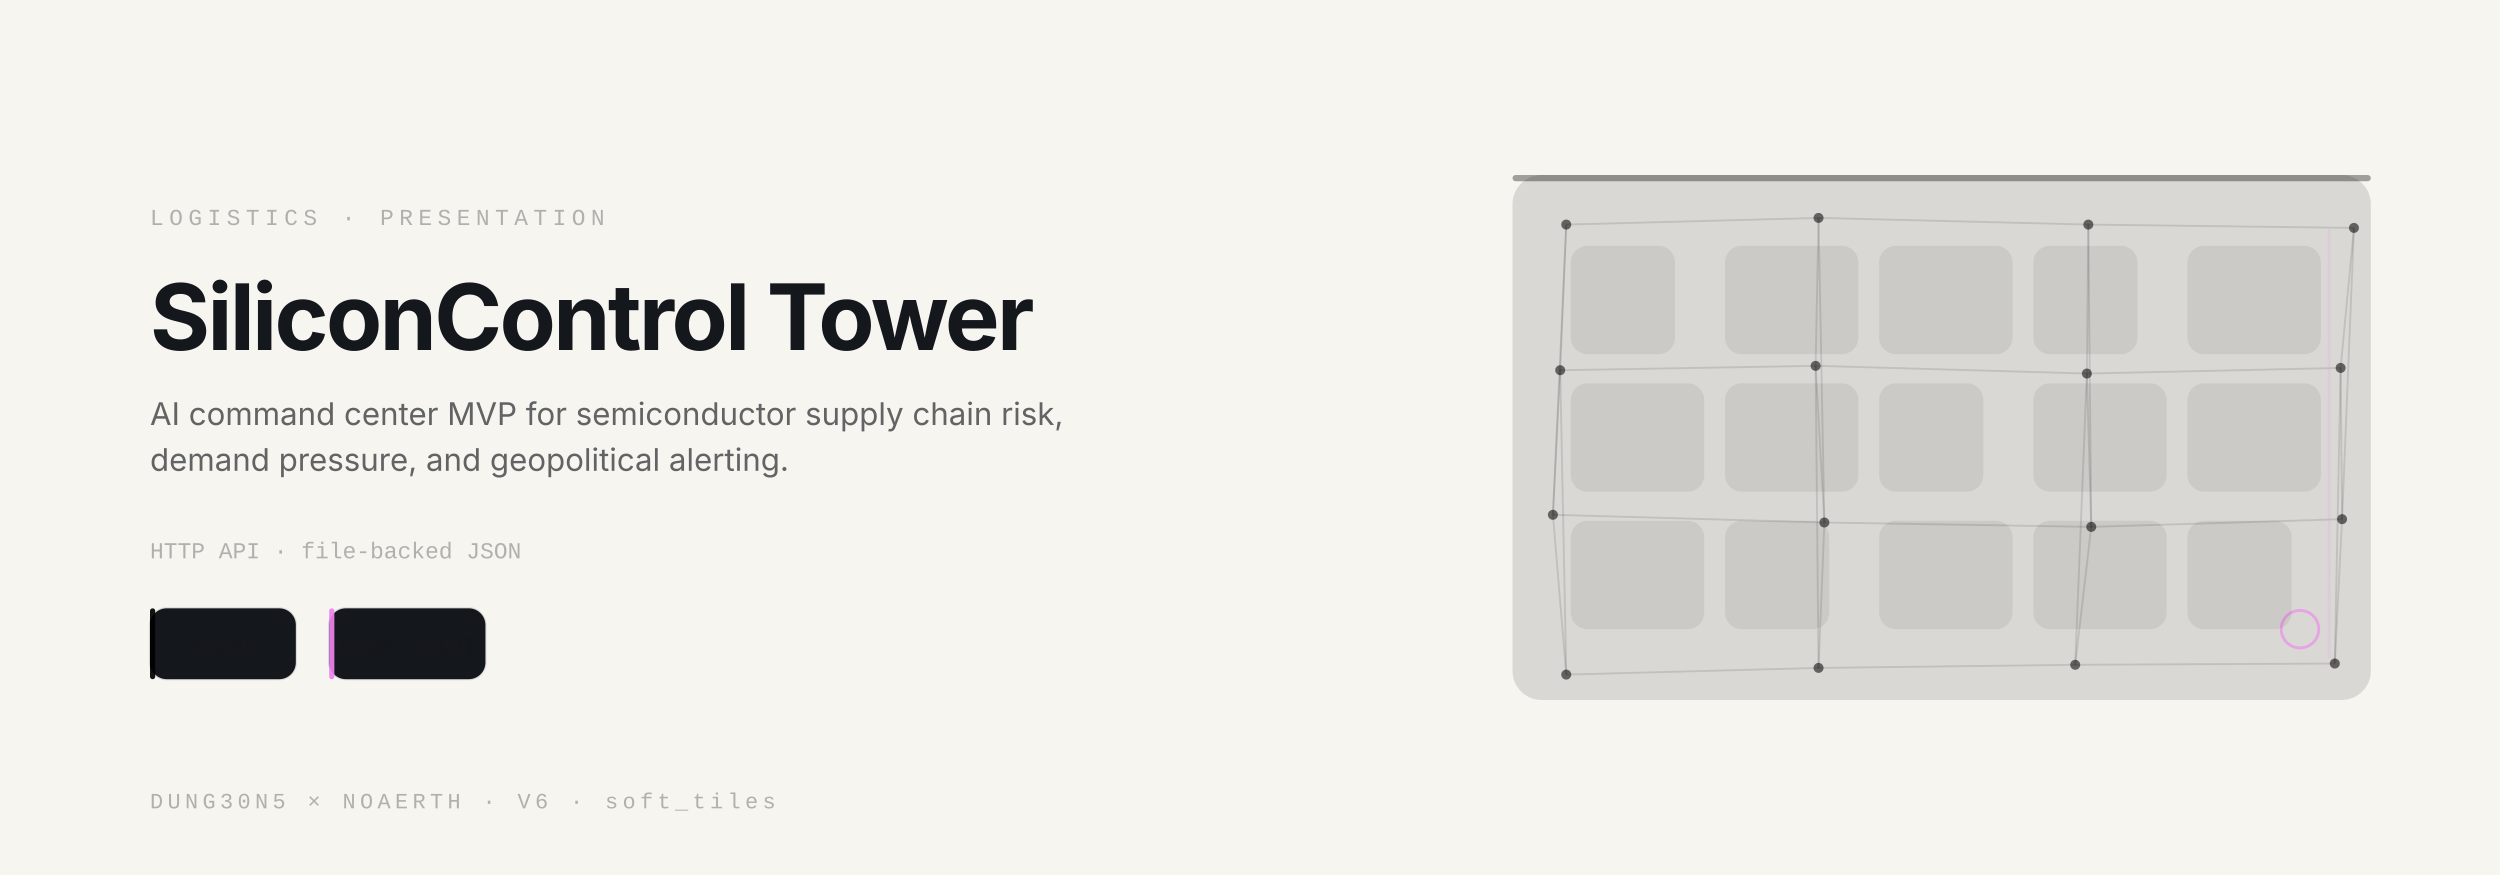
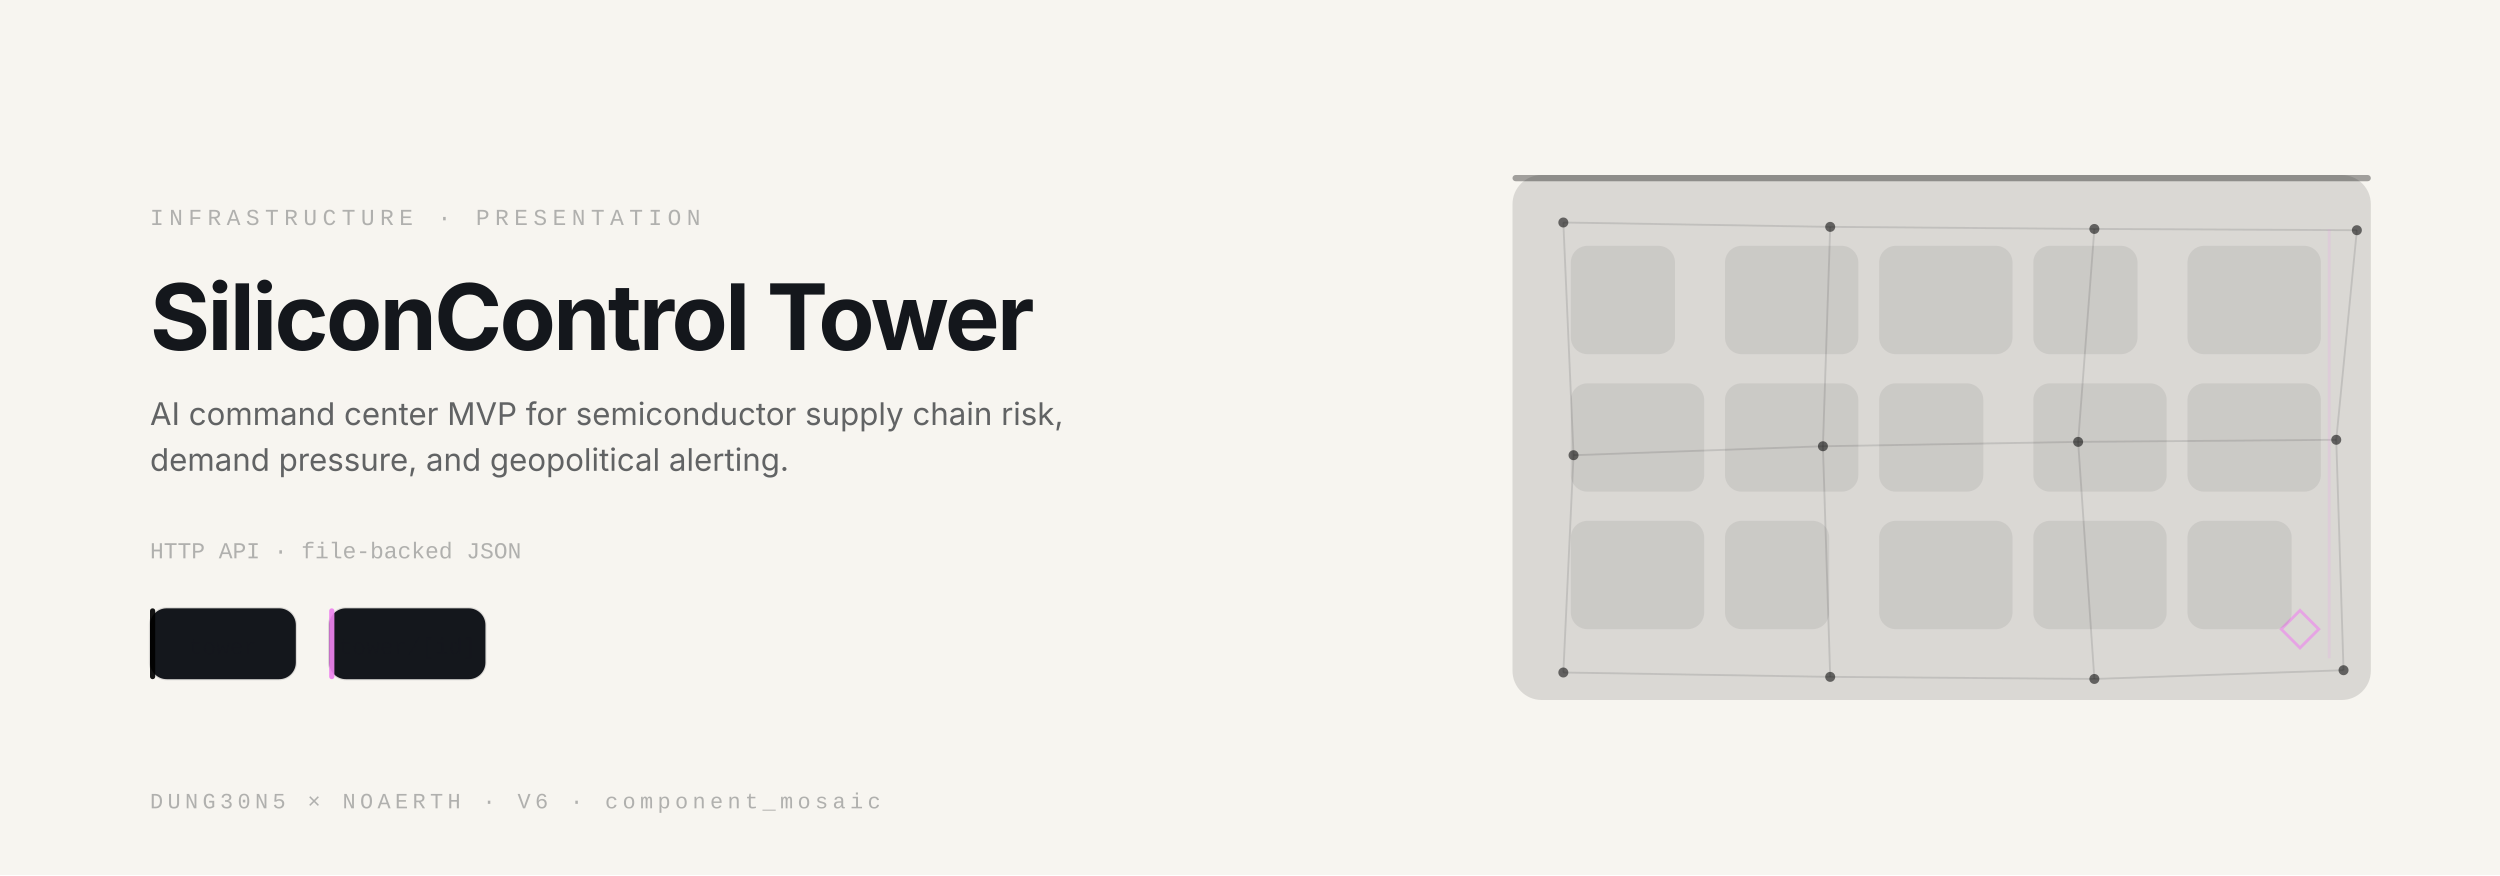
<svg xmlns="http://www.w3.org/2000/svg" viewBox="0 0 1200 420" width="1200" height="420" role="img" aria-label="SiliconControl Tower: a composed grid assembles and a sweep resolves it">
  <rect width="1200" height="420" fill="#f7f5f0" />
-   <text x="72" y="108" font-family="ui-monospace, SFMono-Regular, Menlo, Monaco, Consolas, 'Liberation Mono', monospace" font-size="11" letter-spacing="2.6" fill="#14171c4f">LOGISTICS · PRESENTATION</text>
+   <text x="72" y="108" font-family="ui-monospace, SFMono-Regular, Menlo, Monaco, Consolas, 'Liberation Mono', monospace" font-size="11" letter-spacing="2.6" fill="#14171c4f">INFRASTRUCTURE · PRESENTATION</text>
  <text x="72" y="168" font-family="-apple-system, BlinkMacSystemFont, 'Segoe UI', Inter, Helvetica, Arial, sans-serif" font-size="44" font-weight="660" letter-spacing="-1.2" fill="#14171c">SiliconControl Tower</text>
  <text x="72" y="204" font-family="-apple-system, BlinkMacSystemFont, 'Segoe UI', Inter, Helvetica, Arial, sans-serif" font-size="15" fill="#14171ca8">AI command center MVP for semiconductor supply chain risk,</text>
  <text x="72" y="226" font-family="-apple-system, BlinkMacSystemFont, 'Segoe UI', Inter, Helvetica, Arial, sans-serif" font-size="15" fill="#14171ca8">demand pressure, and geopolitical alerting.</text>
  <text x="72" y="268" font-family="ui-monospace, SFMono-Regular, Menlo, Monaco, Consolas, 'Liberation Mono', monospace" font-size="11" fill="#14171c4f">HTTP API · file-backed JSON</text>
  <rect x="72.0" y="292.0" width="70.0" height="34.0" rx="8" fill="#14171c" stroke="#14171c1f" stroke-width="1.1" />
  <rect x="72.0" y="292.0" width="2.5" height="34.0" rx="1.2" fill="mint" opacity="0.92" />
  <text x="107.0" y="314" font-family="ui-monospace, SFMono-Regular, Menlo, Monaco, Consolas, 'Liberation Mono', monospace" font-size="11" fill="#14171c" fill-opacity="0.82" text-anchor="middle">tower</text>
  <rect x="158.0" y="292.0" width="75.0" height="34.0" rx="8" fill="#14171c" stroke="#14171c1f" stroke-width="1.1" />
  <rect x="158.0" y="292.0" width="2.5" height="34.0" rx="1.2" fill="violet" opacity="0.92" />
  <text x="195.5" y="314" font-family="ui-monospace, SFMono-Regular, Menlo, Monaco, Consolas, 'Liberation Mono', monospace" font-size="11" fill="#14171c" fill-opacity="0.82" text-anchor="middle">tower/[id]</text>
  <rect x="726.0" y="84.0" width="412.0" height="252.0" rx="14" fill="mint" fill-opacity="0.12" />
  <rect x="729.0" y="87.0" width="406.0" height="246.0" rx="12" fill="none" stroke="mint" stroke-width="1" stroke-opacity="0.18" />
-   <line x1="751.8" y1="107.8" x2="872.9" y2="104.6" stroke="#14171c1f" stroke-width="0.9" />
-   <line x1="751.8" y1="107.8" x2="748.9" y2="177.7" stroke="#14171c1f" stroke-width="0.9" />
-   <line x1="751.8" y1="107.8" x2="745.4" y2="247.1" stroke="#14171c1f" stroke-width="0.9" />
-   <line x1="872.9" y1="104.6" x2="1002.4" y2="107.8" stroke="#14171c1f" stroke-width="0.9" />
-   <line x1="872.9" y1="104.6" x2="871.5" y2="175.6" stroke="#14171c1f" stroke-width="0.9" />
-   <line x1="872.9" y1="104.6" x2="875.7" y2="250.8" stroke="#14171c1f" stroke-width="0.9" />
-   <line x1="1002.4" y1="107.8" x2="1129.9" y2="109.4" stroke="#14171c1f" stroke-width="0.9" />
-   <line x1="1002.4" y1="107.8" x2="1001.7" y2="179.3" stroke="#14171c1f" stroke-width="0.9" />
-   <line x1="1002.4" y1="107.8" x2="1003.8" y2="252.9" stroke="#14171c1f" stroke-width="0.9" />
-   <line x1="1129.9" y1="109.4" x2="1123.5" y2="176.6" stroke="#14171c1f" stroke-width="0.9" />
-   <line x1="1129.9" y1="109.4" x2="1124.2" y2="249.2" stroke="#14171c1f" stroke-width="0.9" />
-   <line x1="748.9" y1="177.7" x2="871.5" y2="175.6" stroke="#14171c1f" stroke-width="0.9" />
-   <line x1="748.9" y1="177.7" x2="745.4" y2="247.1" stroke="#14171c1f" stroke-width="0.9" />
-   <line x1="748.9" y1="177.7" x2="751.8" y2="323.8" stroke="#14171c1f" stroke-width="0.9" />
-   <line x1="871.5" y1="175.6" x2="1001.7" y2="179.3" stroke="#14171c1f" stroke-width="0.9" />
-   <line x1="871.5" y1="175.6" x2="875.7" y2="250.8" stroke="#14171c1f" stroke-width="0.9" />
-   <line x1="871.5" y1="175.6" x2="872.9" y2="320.6" stroke="#14171c1f" stroke-width="0.9" />
-   <line x1="1001.7" y1="179.3" x2="1123.5" y2="176.6" stroke="#14171c1f" stroke-width="0.9" />
-   <line x1="1001.7" y1="179.3" x2="1003.8" y2="252.9" stroke="#14171c1f" stroke-width="0.9" />
-   <line x1="1001.7" y1="179.3" x2="996.1" y2="319.1" stroke="#14171c1f" stroke-width="0.9" />
-   <line x1="1123.5" y1="176.6" x2="1124.2" y2="249.2" stroke="#14171c1f" stroke-width="0.9" />
-   <line x1="1123.5" y1="176.6" x2="1120.7" y2="318.5" stroke="#14171c1f" stroke-width="0.9" />
-   <line x1="745.4" y1="247.1" x2="875.7" y2="250.8" stroke="#14171c1f" stroke-width="0.9" />
-   <line x1="745.4" y1="247.1" x2="751.8" y2="323.8" stroke="#14171c1f" stroke-width="0.9" />
-   <line x1="875.7" y1="250.8" x2="1003.8" y2="252.9" stroke="#14171c1f" stroke-width="0.9" />
-   <line x1="875.7" y1="250.8" x2="872.9" y2="320.6" stroke="#14171c1f" stroke-width="0.9" />
-   <line x1="1003.8" y1="252.9" x2="1124.2" y2="249.2" stroke="#14171c1f" stroke-width="0.9" />
-   <line x1="1003.8" y1="252.9" x2="996.1" y2="319.1" stroke="#14171c1f" stroke-width="0.9" />
-   <line x1="1124.2" y1="249.2" x2="1120.7" y2="318.5" stroke="#14171c1f" stroke-width="0.9" />
-   <line x1="751.8" y1="323.8" x2="872.9" y2="320.6" stroke="#14171c1f" stroke-width="0.9" />
-   <line x1="872.9" y1="320.6" x2="996.1" y2="319.1" stroke="#14171c1f" stroke-width="0.9" />
-   <line x1="996.1" y1="319.1" x2="1120.7" y2="318.5" stroke="#14171c1f" stroke-width="0.9" />
-   <circle cx="751.8" cy="107.8" r="2.4" fill="mint" opacity="0.55" />
-   <circle cx="872.9" cy="104.6" r="2.4" fill="mint" opacity="0.55" />
-   <circle cx="1002.4" cy="107.8" r="2.4" fill="mint" opacity="0.55" />
-   <circle cx="1129.9" cy="109.4" r="2.4" fill="mint" opacity="0.55" />
-   <circle cx="748.9" cy="177.7" r="2.4" fill="mint" opacity="0.55" />
-   <circle cx="871.5" cy="175.6" r="2.4" fill="mint" opacity="0.55" />
-   <circle cx="1001.7" cy="179.3" r="2.4" fill="mint" opacity="0.55" />
-   <circle cx="1123.5" cy="176.6" r="2.4" fill="mint" opacity="0.55" />
-   <circle cx="745.4" cy="247.1" r="2.4" fill="mint" opacity="0.55" />
-   <circle cx="875.7" cy="250.8" r="2.4" fill="mint" opacity="0.55" />
-   <circle cx="1003.8" cy="252.9" r="2.4" fill="mint" opacity="0.55" />
-   <circle cx="1124.2" cy="249.2" r="2.4" fill="mint" opacity="0.55" />
-   <circle cx="751.8" cy="323.8" r="2.4" fill="mint" opacity="0.55" />
-   <circle cx="872.9" cy="320.6" r="2.4" fill="mint" opacity="0.55" />
-   <circle cx="996.1" cy="319.1" r="2.4" fill="mint" opacity="0.55" />
-   <circle cx="1120.7" cy="318.5" r="2.4" fill="mint" opacity="0.55" />
+   <line x1="750.4" y1="106.8" x2="878.5" y2="108.9" stroke="#14171c1f" stroke-width="0.9" />
+   <line x1="750.4" y1="106.8" x2="755.3" y2="218.5" stroke="#14171c1f" stroke-width="0.9" />
+   <line x1="878.5" y1="108.9" x2="1005.3" y2="109.9" stroke="#14171c1f" stroke-width="0.9" />
+   <line x1="878.5" y1="108.9" x2="875.0" y2="214.2" stroke="#14171c1f" stroke-width="0.9" />
+   <line x1="1005.3" y1="109.9" x2="1131.3" y2="110.5" stroke="#14171c1f" stroke-width="0.9" />
+   <line x1="1005.3" y1="109.9" x2="997.5" y2="212.1" stroke="#14171c1f" stroke-width="0.9" />
+   <line x1="1131.3" y1="110.5" x2="1121.4" y2="211.1" stroke="#14171c1f" stroke-width="0.9" />
+   <line x1="755.3" y1="218.5" x2="875.0" y2="214.2" stroke="#14171c1f" stroke-width="0.9" />
+   <line x1="755.3" y1="218.5" x2="750.4" y2="322.8" stroke="#14171c1f" stroke-width="0.9" />
+   <line x1="875.0" y1="214.2" x2="997.5" y2="212.1" stroke="#14171c1f" stroke-width="0.9" />
+   <line x1="875.0" y1="214.2" x2="878.5" y2="324.9" stroke="#14171c1f" stroke-width="0.9" />
+   <line x1="997.5" y1="212.1" x2="1121.4" y2="211.1" stroke="#14171c1f" stroke-width="0.9" />
+   <line x1="997.5" y1="212.1" x2="1005.3" y2="325.9" stroke="#14171c1f" stroke-width="0.9" />
+   <line x1="1121.4" y1="211.1" x2="1124.9" y2="321.7" stroke="#14171c1f" stroke-width="0.9" />
+   <line x1="750.4" y1="322.8" x2="878.5" y2="324.9" stroke="#14171c1f" stroke-width="0.9" />
+   <line x1="878.5" y1="324.9" x2="1005.3" y2="325.9" stroke="#14171c1f" stroke-width="0.9" />
+   <line x1="1005.3" y1="325.9" x2="1124.9" y2="321.7" stroke="#14171c1f" stroke-width="0.9" />
+   <circle cx="750.4" cy="106.8" r="2.4" fill="mint" opacity="0.55" />
+   <circle cx="878.5" cy="108.9" r="2.4" fill="mint" opacity="0.55" />
+   <circle cx="1005.3" cy="109.9" r="2.4" fill="mint" opacity="0.55" />
+   <circle cx="1131.3" cy="110.5" r="2.4" fill="mint" opacity="0.55" />
+   <circle cx="755.3" cy="218.5" r="2.4" fill="mint" opacity="0.55" />
+   <circle cx="875.0" cy="214.2" r="2.4" fill="mint" opacity="0.55" />
+   <circle cx="997.5" cy="212.1" r="2.4" fill="mint" opacity="0.55" />
+   <circle cx="1121.4" cy="211.1" r="2.4" fill="mint" opacity="0.55" />
+   <circle cx="750.4" cy="322.8" r="2.4" fill="mint" opacity="0.55" />
+   <circle cx="878.5" cy="324.9" r="2.4" fill="mint" opacity="0.55" />
+   <circle cx="1005.3" cy="325.9" r="2.4" fill="mint" opacity="0.55" />
+   <circle cx="1124.9" cy="321.7" r="2.4" fill="mint" opacity="0.55" />
  <rect x="726.0" y="84.0" width="412.0" height="3" rx="1.5" fill="mint" opacity="0.35" />
-   <circle cx="1104.0" cy="302.0" r="9" fill="none" stroke="violet" stroke-width="1.4" opacity="0.6" />
+   <path d="M1095.0 302.0 l9 -9 l9 9 l-9 9 z" fill="none" stroke="violet" stroke-width="1.4" opacity="0.6" />
  <rect x="754" y="118" width="50" height="52" rx="8" fill="mint" fill-opacity="0.08" stroke="mint" stroke-width="1" stroke-opacity="0.4" opacity="0.85" />
  <rect x="828" y="118" width="64" height="52" rx="8" fill="mint" fill-opacity="0.08" stroke="mint" stroke-width="1" stroke-opacity="0.4" opacity="0.85" />
  <rect x="902" y="118" width="64" height="52" rx="8" fill="mint" fill-opacity="0.08" stroke="mint" stroke-width="1" stroke-opacity="0.4" opacity="0.85" />
  <rect x="976" y="118" width="50" height="52" rx="8" fill="mint" fill-opacity="0.08" stroke="mint" stroke-width="1" stroke-opacity="0.4" opacity="0.85" />
  <rect x="1050" y="118" width="64" height="52" rx="8" fill="mint" fill-opacity="0.08" stroke="mint" stroke-width="1" stroke-opacity="0.4" opacity="0.85" />
  <rect x="754" y="184" width="64" height="52" rx="8" fill="mint" fill-opacity="0.08" stroke="mint" stroke-width="1" stroke-opacity="0.4" opacity="0.85" />
  <rect x="828" y="184" width="64" height="52" rx="8" fill="mint" fill-opacity="0.08" stroke="mint" stroke-width="1" stroke-opacity="0.4" opacity="0.85" />
  <rect x="902" y="184" width="50" height="52" rx="8" fill="mint" fill-opacity="0.08" stroke="mint" stroke-width="1" stroke-opacity="0.4" opacity="0.85" />
  <rect x="976" y="184" width="64" height="52" rx="8" fill="mint" fill-opacity="0.08" stroke="mint" stroke-width="1" stroke-opacity="0.4" opacity="0.85" />
  <rect x="1050" y="184" width="64" height="52" rx="8" fill="mint" fill-opacity="0.08" stroke="mint" stroke-width="1" stroke-opacity="0.4" opacity="0.85" />
  <rect x="754" y="250" width="64" height="52" rx="8" fill="mint" fill-opacity="0.08" stroke="mint" stroke-width="1" stroke-opacity="0.4" opacity="0.85" />
  <rect x="828" y="250" width="50" height="52" rx="8" fill="mint" fill-opacity="0.08" stroke="mint" stroke-width="1" stroke-opacity="0.4" opacity="0.85" />
  <rect x="902" y="250" width="64" height="52" rx="8" fill="mint" fill-opacity="0.08" stroke="mint" stroke-width="1" stroke-opacity="0.4" opacity="0.85" />
  <rect x="976" y="250" width="64" height="52" rx="8" fill="mint" fill-opacity="0.08" stroke="mint" stroke-width="1" stroke-opacity="0.4" opacity="0.85" />
  <rect x="1050" y="250" width="50" height="52" rx="8" fill="mint" fill-opacity="0.08" stroke="mint" stroke-width="1" stroke-opacity="0.4" opacity="0.85" />
  <line x1="1118" y1="110" x2="1118" y2="316" stroke="violet" stroke-width="1.4" opacity="0.14" />
-   <text x="72" y="388" font-family="ui-monospace, SFMono-Regular, Menlo, Monaco, Consolas, 'Liberation Mono', monospace" font-size="10.5" letter-spacing="2.1" fill="#14171c4f">DUNG30N5 × NOAERTH · V6 · soft_tiles</text>
+   <text x="72" y="388" font-family="ui-monospace, SFMono-Regular, Menlo, Monaco, Consolas, 'Liberation Mono', monospace" font-size="10.5" letter-spacing="2.1" fill="#14171c4f">DUNG30N5 × NOAERTH · V6 · component_mosaic</text>
</svg>
